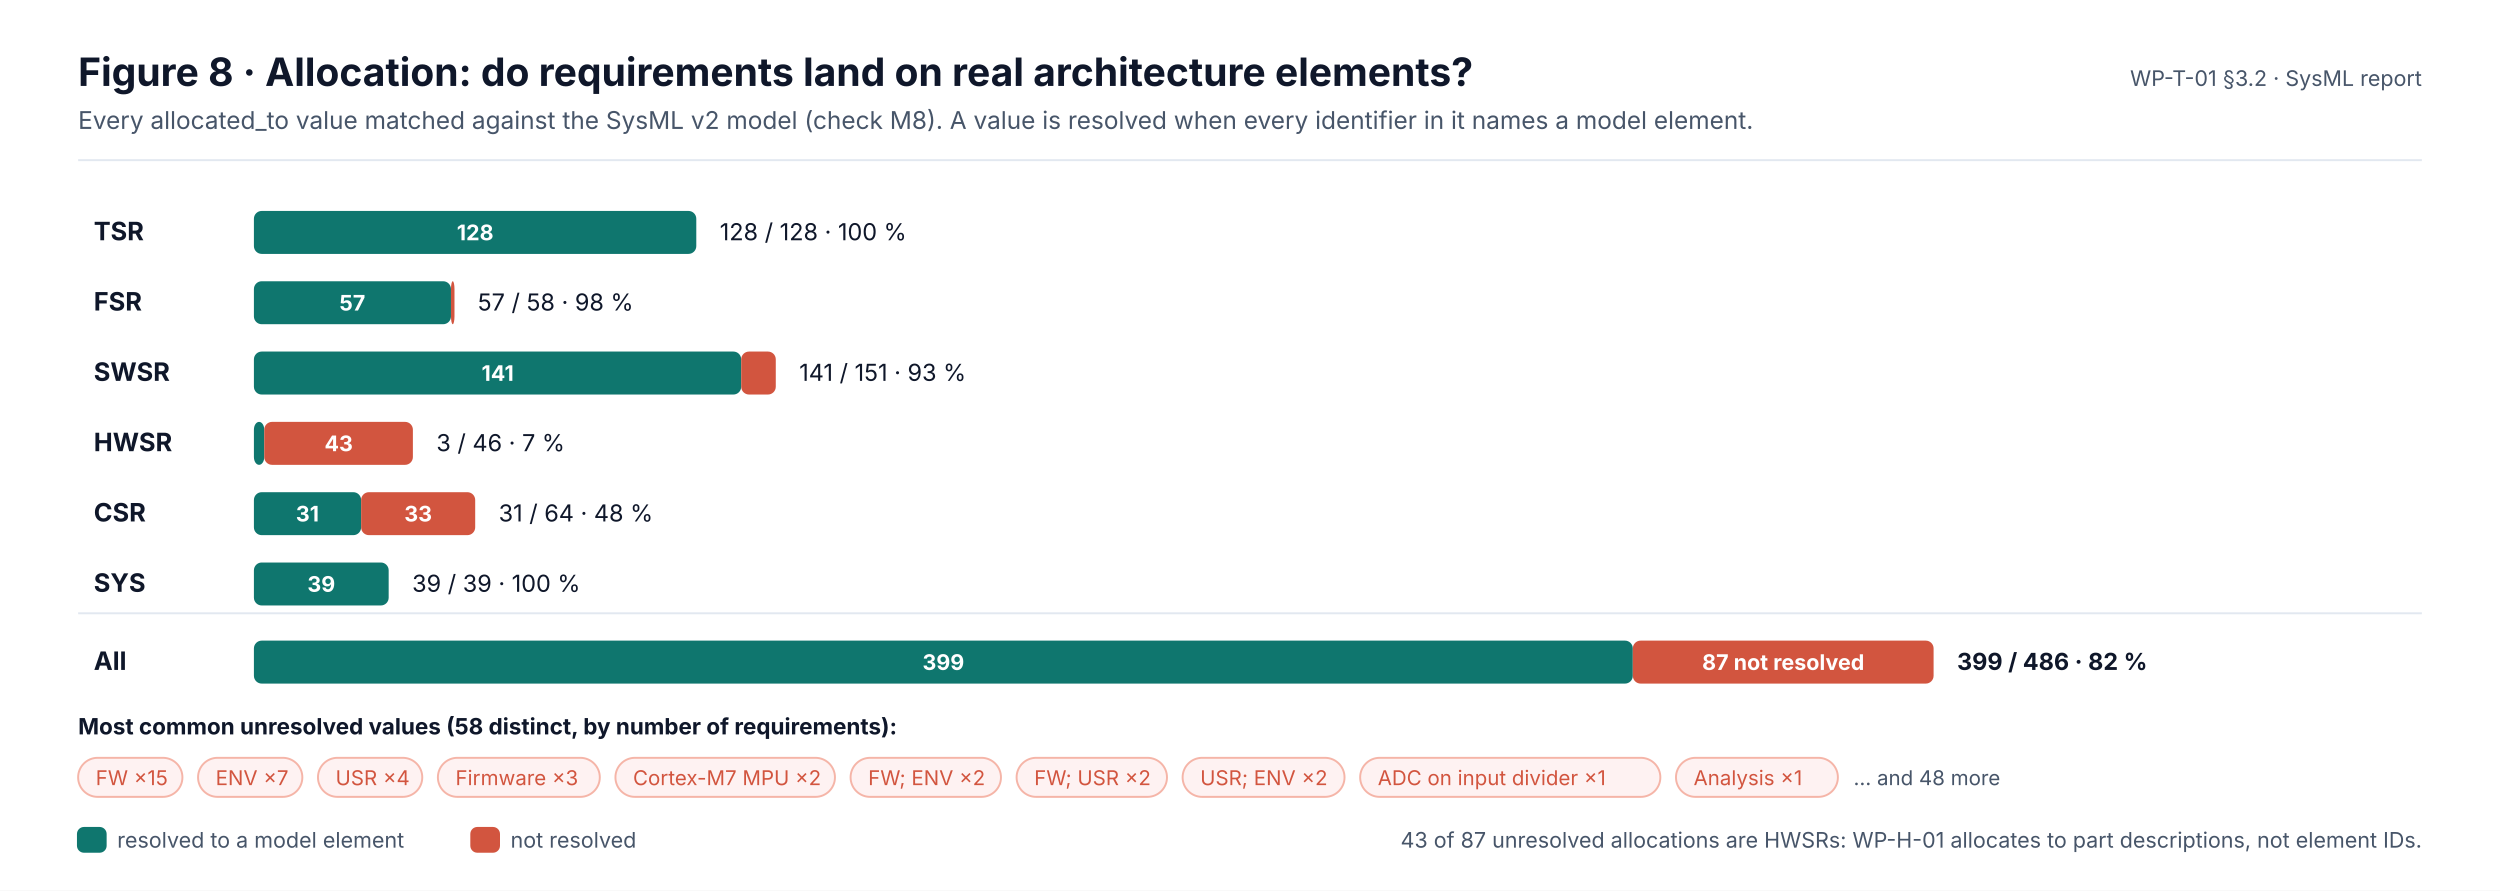
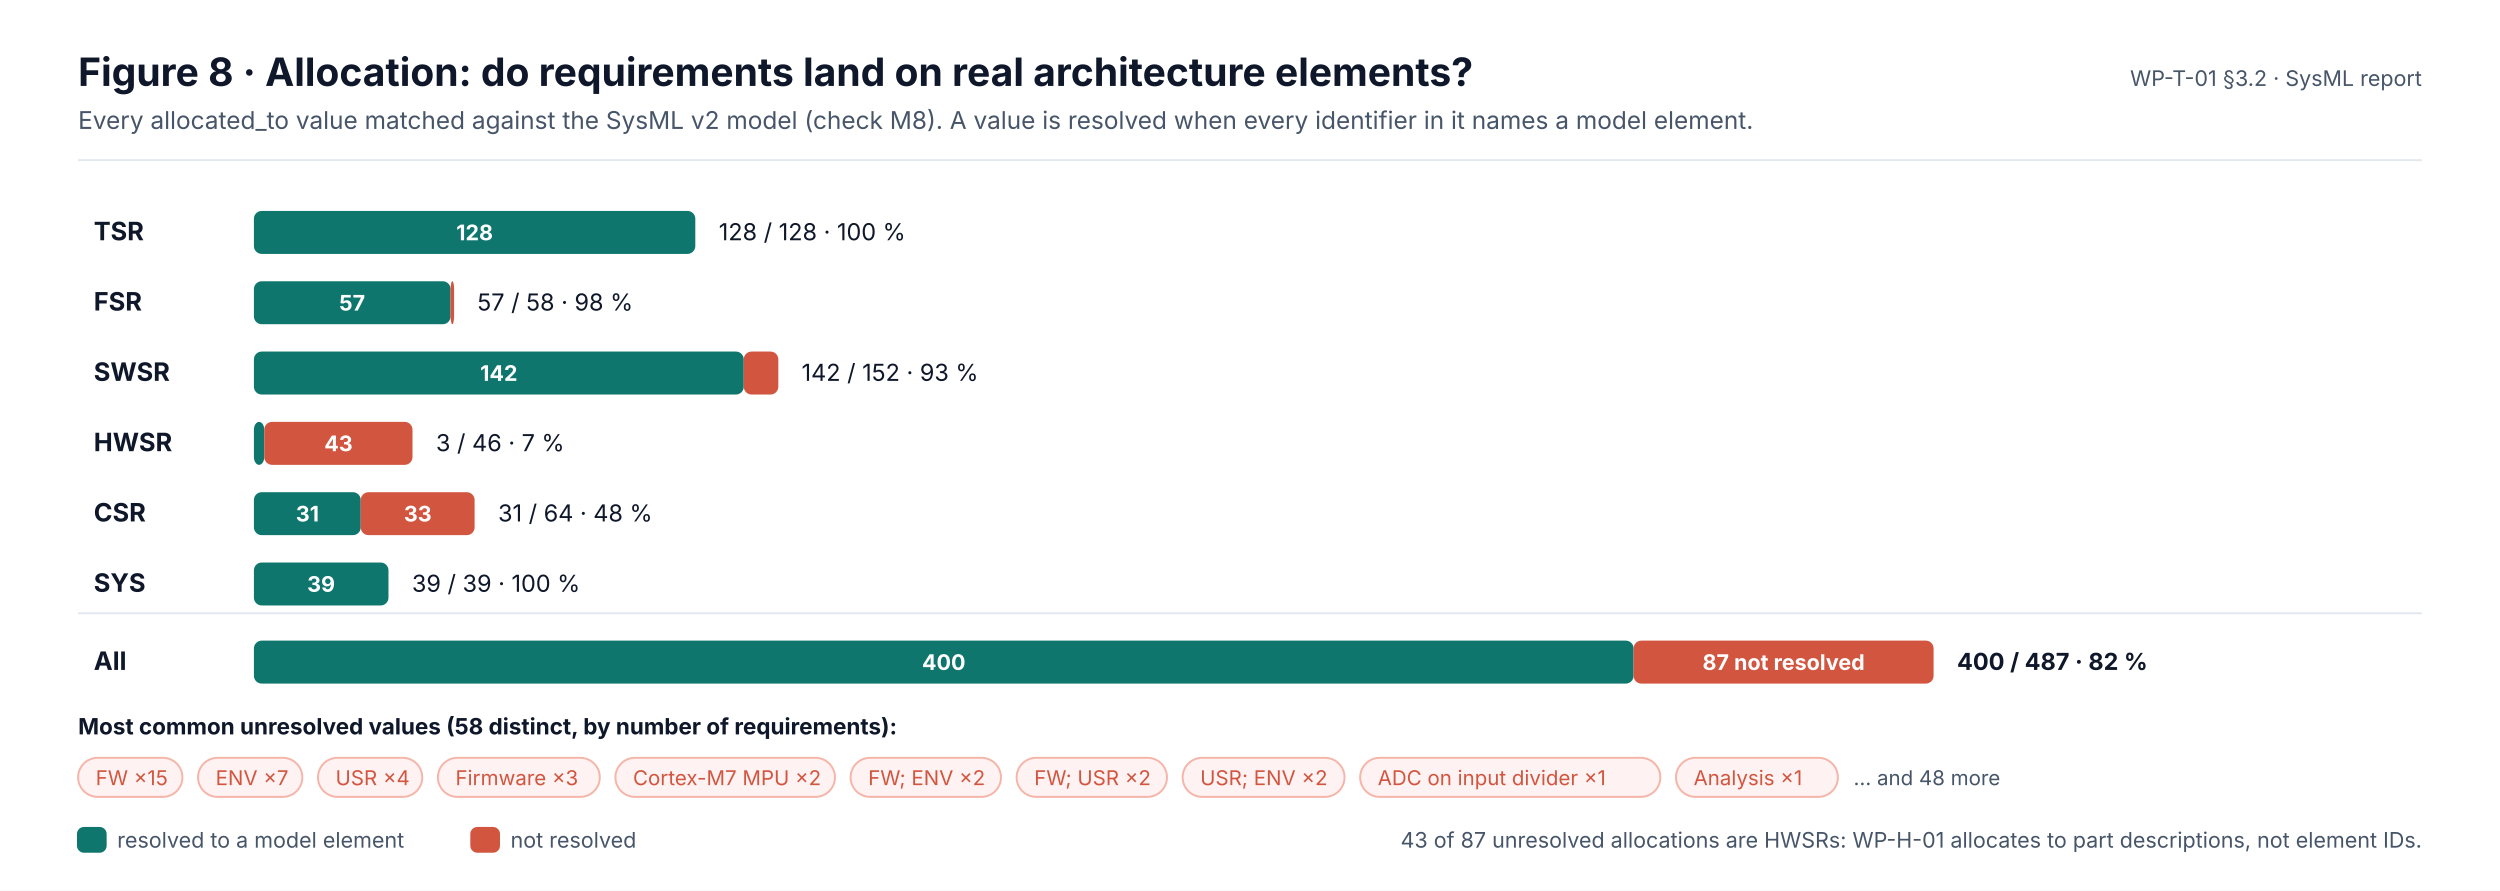
<svg xmlns="http://www.w3.org/2000/svg" width="1280" height="456" viewBox="0 0 1280 456" font-family="Inter, 'Segoe UI', Helvetica, Arial, sans-serif" role="img">
  <defs>
    <marker id="ink" viewBox="0 0 10 10" refX="9" refY="5" markerWidth="7" markerHeight="7" orient="auto-start-reverse">
      <path d="M0,0 L10,5 L0,10 z" fill="#0F172A" />
    </marker>
    <marker id="muted" viewBox="0 0 10 10" refX="9" refY="5" markerWidth="7" markerHeight="7" orient="auto-start-reverse">
      <path d="M0,0 L10,5 L0,10 z" fill="#475569" />
    </marker>
    <marker id="faint" viewBox="0 0 10 10" refX="9" refY="5" markerWidth="7" markerHeight="7" orient="auto-start-reverse">
      <path d="M0,0 L10,5 L0,10 z" fill="#94A3B8" />
    </marker>
    <marker id="safety" viewBox="0 0 10 10" refX="9" refY="5" markerWidth="7" markerHeight="7" orient="auto-start-reverse">
      <path d="M0,0 L10,5 L0,10 z" fill="#C2410C" />
    </marker>
    <marker id="sw" viewBox="0 0 10 10" refX="9" refY="5" markerWidth="7" markerHeight="7" orient="auto-start-reverse">
      <path d="M0,0 L10,5 L0,10 z" fill="#0F766E" />
    </marker>
    <marker id="hw" viewBox="0 0 10 10" refX="9" refY="5" markerWidth="7" markerHeight="7" orient="auto-start-reverse">
      <path d="M0,0 L10,5 L0,10 z" fill="#4F46E5" />
    </marker>
    <marker id="aou" viewBox="0 0 10 10" refX="9" refY="5" markerWidth="7" markerHeight="7" orient="auto-start-reverse">
      <path d="M0,0 L10,5 L0,10 z" fill="#D97706" />
    </marker>
    <marker id="red" viewBox="0 0 10 10" refX="9" refY="5" markerWidth="7" markerHeight="7" orient="auto-start-reverse">
      <path d="M0,0 L10,5 L0,10 z" fill="#D2553F" />
    </marker>
  </defs>
  <rect x="0" y="0" width="1280" height="456" rx="0" fill="#FFFFFF" stroke="none" stroke-width="0" />
  <text x="40" y="44" font-size="20" fill="#0F172A" font-weight="700">Figure 8 · Allocation: do requirements land on real architecture elements?</text>
  <text x="40" y="66" font-size="12.5" fill="#475569">Every allocated_to value matched against the SysML v2 model (check M8). A value is resolved when every identifier in it names a model element.</text>
  <text x="1240" y="44" font-size="11" fill="#475569" text-anchor="end">WP-T-01 §3.2 · SysML report</text>
  <line x1="40" y1="82" x2="1240" y2="82" stroke="#E2E8F0" stroke-width="1" />
  <text x="48" y="123" font-size="13" fill="#0F172A" font-weight="700">TSR</text>
-   <rect x="130" y="108" width="226.5" height="22" rx="4" fill="#0F766E" stroke="none" stroke-width="0" />
-   <text x="243.3" y="123" font-size="11" fill="#FFFFFF" font-weight="700" text-anchor="middle">128</text>
-   <text x="368.5" y="123" font-size="12" fill="#0F172A">128 / 128 · 100 %</text>
+   <rect x="130" y="108" width="226" height="22" rx="4" fill="#0F766E" stroke="none" stroke-width="0" />
+   <text x="243" y="123" font-size="11" fill="#FFFFFF" font-weight="700" text-anchor="middle">128</text>
+   <text x="368" y="123" font-size="12" fill="#0F172A">128 / 128 · 100 %</text>
  <text x="48" y="159" font-size="13" fill="#0F172A" font-weight="700">FSR</text>
-   <rect x="130" y="144" width="100.9" height="22" rx="4" fill="#0F766E" stroke="none" stroke-width="0" />
-   <text x="180.4" y="159" font-size="11" fill="#FFFFFF" font-weight="700" text-anchor="middle">57</text>
-   <rect x="230.9" y="144" width="1.8" height="22" rx="4" fill="#D2553F" stroke="none" stroke-width="0" />
-   <text x="244.6" y="159" font-size="12" fill="#0F172A">57 / 58 · 98 %</text>
+   <rect x="130" y="144" width="100.7" height="22" rx="4" fill="#0F766E" stroke="none" stroke-width="0" />
+   <text x="180.3" y="159" font-size="11" fill="#FFFFFF" font-weight="700" text-anchor="middle">57</text>
+   <rect x="230.7" y="144" width="1.8" height="22" rx="4" fill="#D2553F" stroke="none" stroke-width="0" />
+   <text x="244.4" y="159" font-size="12" fill="#0F172A">57 / 58 · 98 %</text>
  <text x="48" y="195" font-size="13" fill="#0F172A" font-weight="700">SWSR</text>
-   <rect x="130" y="180" width="249.5" height="22" rx="4" fill="#0F766E" stroke="none" stroke-width="0" />
-   <text x="254.8" y="195" font-size="11" fill="#FFFFFF" font-weight="700" text-anchor="middle">141</text>
-   <rect x="379.5" y="180" width="17.7" height="22" rx="4" fill="#D2553F" stroke="none" stroke-width="0" />
-   <text x="409.2" y="195" font-size="12" fill="#0F172A">141 / 151 · 93 %</text>
+   <rect x="130" y="180" width="250.8" height="22" rx="4" fill="#0F766E" stroke="none" stroke-width="0" />
+   <text x="255.4" y="195" font-size="11" fill="#FFFFFF" font-weight="700" text-anchor="middle">142</text>
+   <rect x="380.8" y="180" width="17.7" height="22" rx="4" fill="#D2553F" stroke="none" stroke-width="0" />
+   <text x="410.4" y="195" font-size="12" fill="#0F172A">142 / 152 · 93 %</text>
  <text x="48" y="231" font-size="13" fill="#0F172A" font-weight="700">HWSR</text>
  <rect x="130" y="216" width="5.3" height="22" rx="4" fill="#0F766E" stroke="none" stroke-width="0" />
-   <rect x="135.3" y="216" width="76.1" height="22" rx="4" fill="#D2553F" stroke="none" stroke-width="0" />
-   <text x="173.4" y="231" font-size="11" fill="#FFFFFF" font-weight="700" text-anchor="middle">43</text>
-   <text x="223.4" y="231" font-size="12" fill="#0F172A">3 / 46 · 7 %</text>
+   <rect x="135.3" y="216" width="75.9" height="22" rx="4" fill="#D2553F" stroke="none" stroke-width="0" />
+   <text x="173.3" y="231" font-size="11" fill="#FFFFFF" font-weight="700" text-anchor="middle">43</text>
+   <text x="223.2" y="231" font-size="12" fill="#0F172A">3 / 46 · 7 %</text>
  <text x="48" y="267" font-size="13" fill="#0F172A" font-weight="700">CSR</text>
-   <rect x="130" y="252" width="54.9" height="22" rx="4" fill="#0F766E" stroke="none" stroke-width="0" />
+   <rect x="130" y="252" width="54.7" height="22" rx="4" fill="#0F766E" stroke="none" stroke-width="0" />
  <text x="157.4" y="267" font-size="11" fill="#FFFFFF" font-weight="700" text-anchor="middle">31</text>
-   <rect x="184.9" y="252" width="58.4" height="22" rx="4" fill="#D2553F" stroke="none" stroke-width="0" />
-   <text x="214.1" y="267" font-size="11" fill="#FFFFFF" font-weight="700" text-anchor="middle">33</text>
-   <text x="255.3" y="267" font-size="12" fill="#0F172A">31 / 64 · 48 %</text>
+   <rect x="184.7" y="252" width="58.3" height="22" rx="4" fill="#D2553F" stroke="none" stroke-width="0" />
+   <text x="213.9" y="267" font-size="11" fill="#FFFFFF" font-weight="700" text-anchor="middle">33</text>
+   <text x="255" y="267" font-size="12" fill="#0F172A">31 / 64 · 48 %</text>
  <text x="48" y="303" font-size="13" fill="#0F172A" font-weight="700">SYS</text>
-   <rect x="130" y="288" width="69" height="22" rx="4" fill="#0F766E" stroke="none" stroke-width="0" />
-   <text x="164.5" y="303" font-size="11" fill="#FFFFFF" font-weight="700" text-anchor="middle">39</text>
-   <text x="211" y="303" font-size="12" fill="#0F172A">39 / 39 · 100 %</text>
+   <rect x="130" y="288" width="68.9" height="22" rx="4" fill="#0F766E" stroke="none" stroke-width="0" />
+   <text x="164.4" y="303" font-size="11" fill="#FFFFFF" font-weight="700" text-anchor="middle">39</text>
+   <text x="210.9" y="303" font-size="12" fill="#0F172A">39 / 39 · 100 %</text>
  <line x1="40" y1="314" x2="1240" y2="314" stroke="#E2E8F0" stroke-width="1" />
  <text x="48" y="343" font-size="13" fill="#0F172A" font-weight="700">All</text>
-   <rect x="130" y="328" width="706" height="22" rx="4" fill="#0F766E" stroke="none" stroke-width="0" />
-   <text x="483" y="343" font-size="11" fill="#FFFFFF" font-weight="700" text-anchor="middle">399</text>
-   <rect x="836" y="328" width="154" height="22" rx="4" fill="#D2553F" stroke="none" stroke-width="0" />
-   <text x="913" y="343" font-size="11" fill="#FFFFFF" font-weight="700" text-anchor="middle">87 not resolved</text>
-   <text x="1002" y="343" font-size="12" fill="#0F172A" font-weight="700">399 / 486 · 82 %</text>
+   <rect x="130" y="328" width="706.4" height="22" rx="4" fill="#0F766E" stroke="none" stroke-width="0" />
+   <text x="483.2" y="343" font-size="11" fill="#FFFFFF" font-weight="700" text-anchor="middle">400</text>
+   <rect x="836.4" y="328" width="153.6" height="22" rx="4" fill="#D2553F" stroke="none" stroke-width="0" />
+   <text x="913.2" y="343" font-size="11" fill="#FFFFFF" font-weight="700" text-anchor="middle">87 not resolved</text>
+   <text x="1002" y="343" font-size="12" fill="#0F172A" font-weight="700">400 / 487 · 82 %</text>
  <text x="40" y="376" font-size="11.5" fill="#0F172A" font-weight="700">Most common unresolved values (58 distinct, by number of requirements):</text>
  <rect x="40" y="388" width="53.4" height="20" rx="10" fill="#FEF2F2" stroke="#F5B5A8" stroke-width="1" />
  <text x="49" y="402" font-size="10.5" fill="#D2553F">FW ×15</text>
  <rect x="101.4" y="388" width="53.4" height="20" rx="10" fill="#FEF2F2" stroke="#F5B5A8" stroke-width="1" />
  <text x="110.4" y="402" font-size="10.5" fill="#D2553F">ENV ×7</text>
  <rect x="162.8" y="388" width="53.4" height="20" rx="10" fill="#FEF2F2" stroke="#F5B5A8" stroke-width="1" />
  <text x="171.8" y="402" font-size="10.5" fill="#D2553F">USR ×4</text>
  <rect x="224.2" y="388" width="82.9" height="20" rx="10" fill="#FEF2F2" stroke="#F5B5A8" stroke-width="1" />
  <text x="233.2" y="402" font-size="10.5" fill="#D2553F">Firmware ×3</text>
  <rect x="315.1" y="388" width="112.4" height="20" rx="10" fill="#FEF2F2" stroke="#F5B5A8" stroke-width="1" />
  <text x="324.1" y="402" font-size="10.5" fill="#D2553F">Cortex-M7 MPU ×2</text>
  <rect x="435.5" y="388" width="77" height="20" rx="10" fill="#FEF2F2" stroke="#F5B5A8" stroke-width="1" />
  <text x="444.5" y="402" font-size="10.5" fill="#D2553F">FW; ENV ×2</text>
  <rect x="520.5" y="388" width="77" height="20" rx="10" fill="#FEF2F2" stroke="#F5B5A8" stroke-width="1" />
  <text x="529.5" y="402" font-size="10.5" fill="#D2553F">FW; USR ×2</text>
  <rect x="605.5" y="388" width="82.9" height="20" rx="10" fill="#FEF2F2" stroke="#F5B5A8" stroke-width="1" />
  <text x="614.5" y="402" font-size="10.5" fill="#D2553F">USR; ENV ×2</text>
  <rect x="696.4" y="388" width="153.7" height="20" rx="10" fill="#FEF2F2" stroke="#F5B5A8" stroke-width="1" />
  <text x="705.4" y="402" font-size="10.5" fill="#D2553F">ADC on input divider ×1</text>
  <rect x="858.1" y="388" width="82.9" height="20" rx="10" fill="#FEF2F2" stroke="#F5B5A8" stroke-width="1" />
  <text x="867.1" y="402" font-size="10.5" fill="#D2553F">Analysis ×1</text>
  <text x="949" y="402" font-size="10.5" fill="#475569">… and 48 more</text>
  <rect x="40" y="424" width="14" height="12" rx="3" fill="#0F766E" stroke="#0F766E" stroke-width="1.2" />
  <text x="60" y="434" font-size="11" fill="#475569">resolved to a model element</text>
  <rect x="241.4" y="424" width="14" height="12" rx="3" fill="#D2553F" stroke="#D2553F" stroke-width="1.2" />
  <text x="261.4" y="434" font-size="11" fill="#475569">not resolved</text>
  <text x="1240" y="434" font-size="11" fill="#475569" text-anchor="end">43 of 87 unresolved allocations are HWSRs: WP-H-01 allocates to part descriptions, not element IDs.</text>
</svg>
